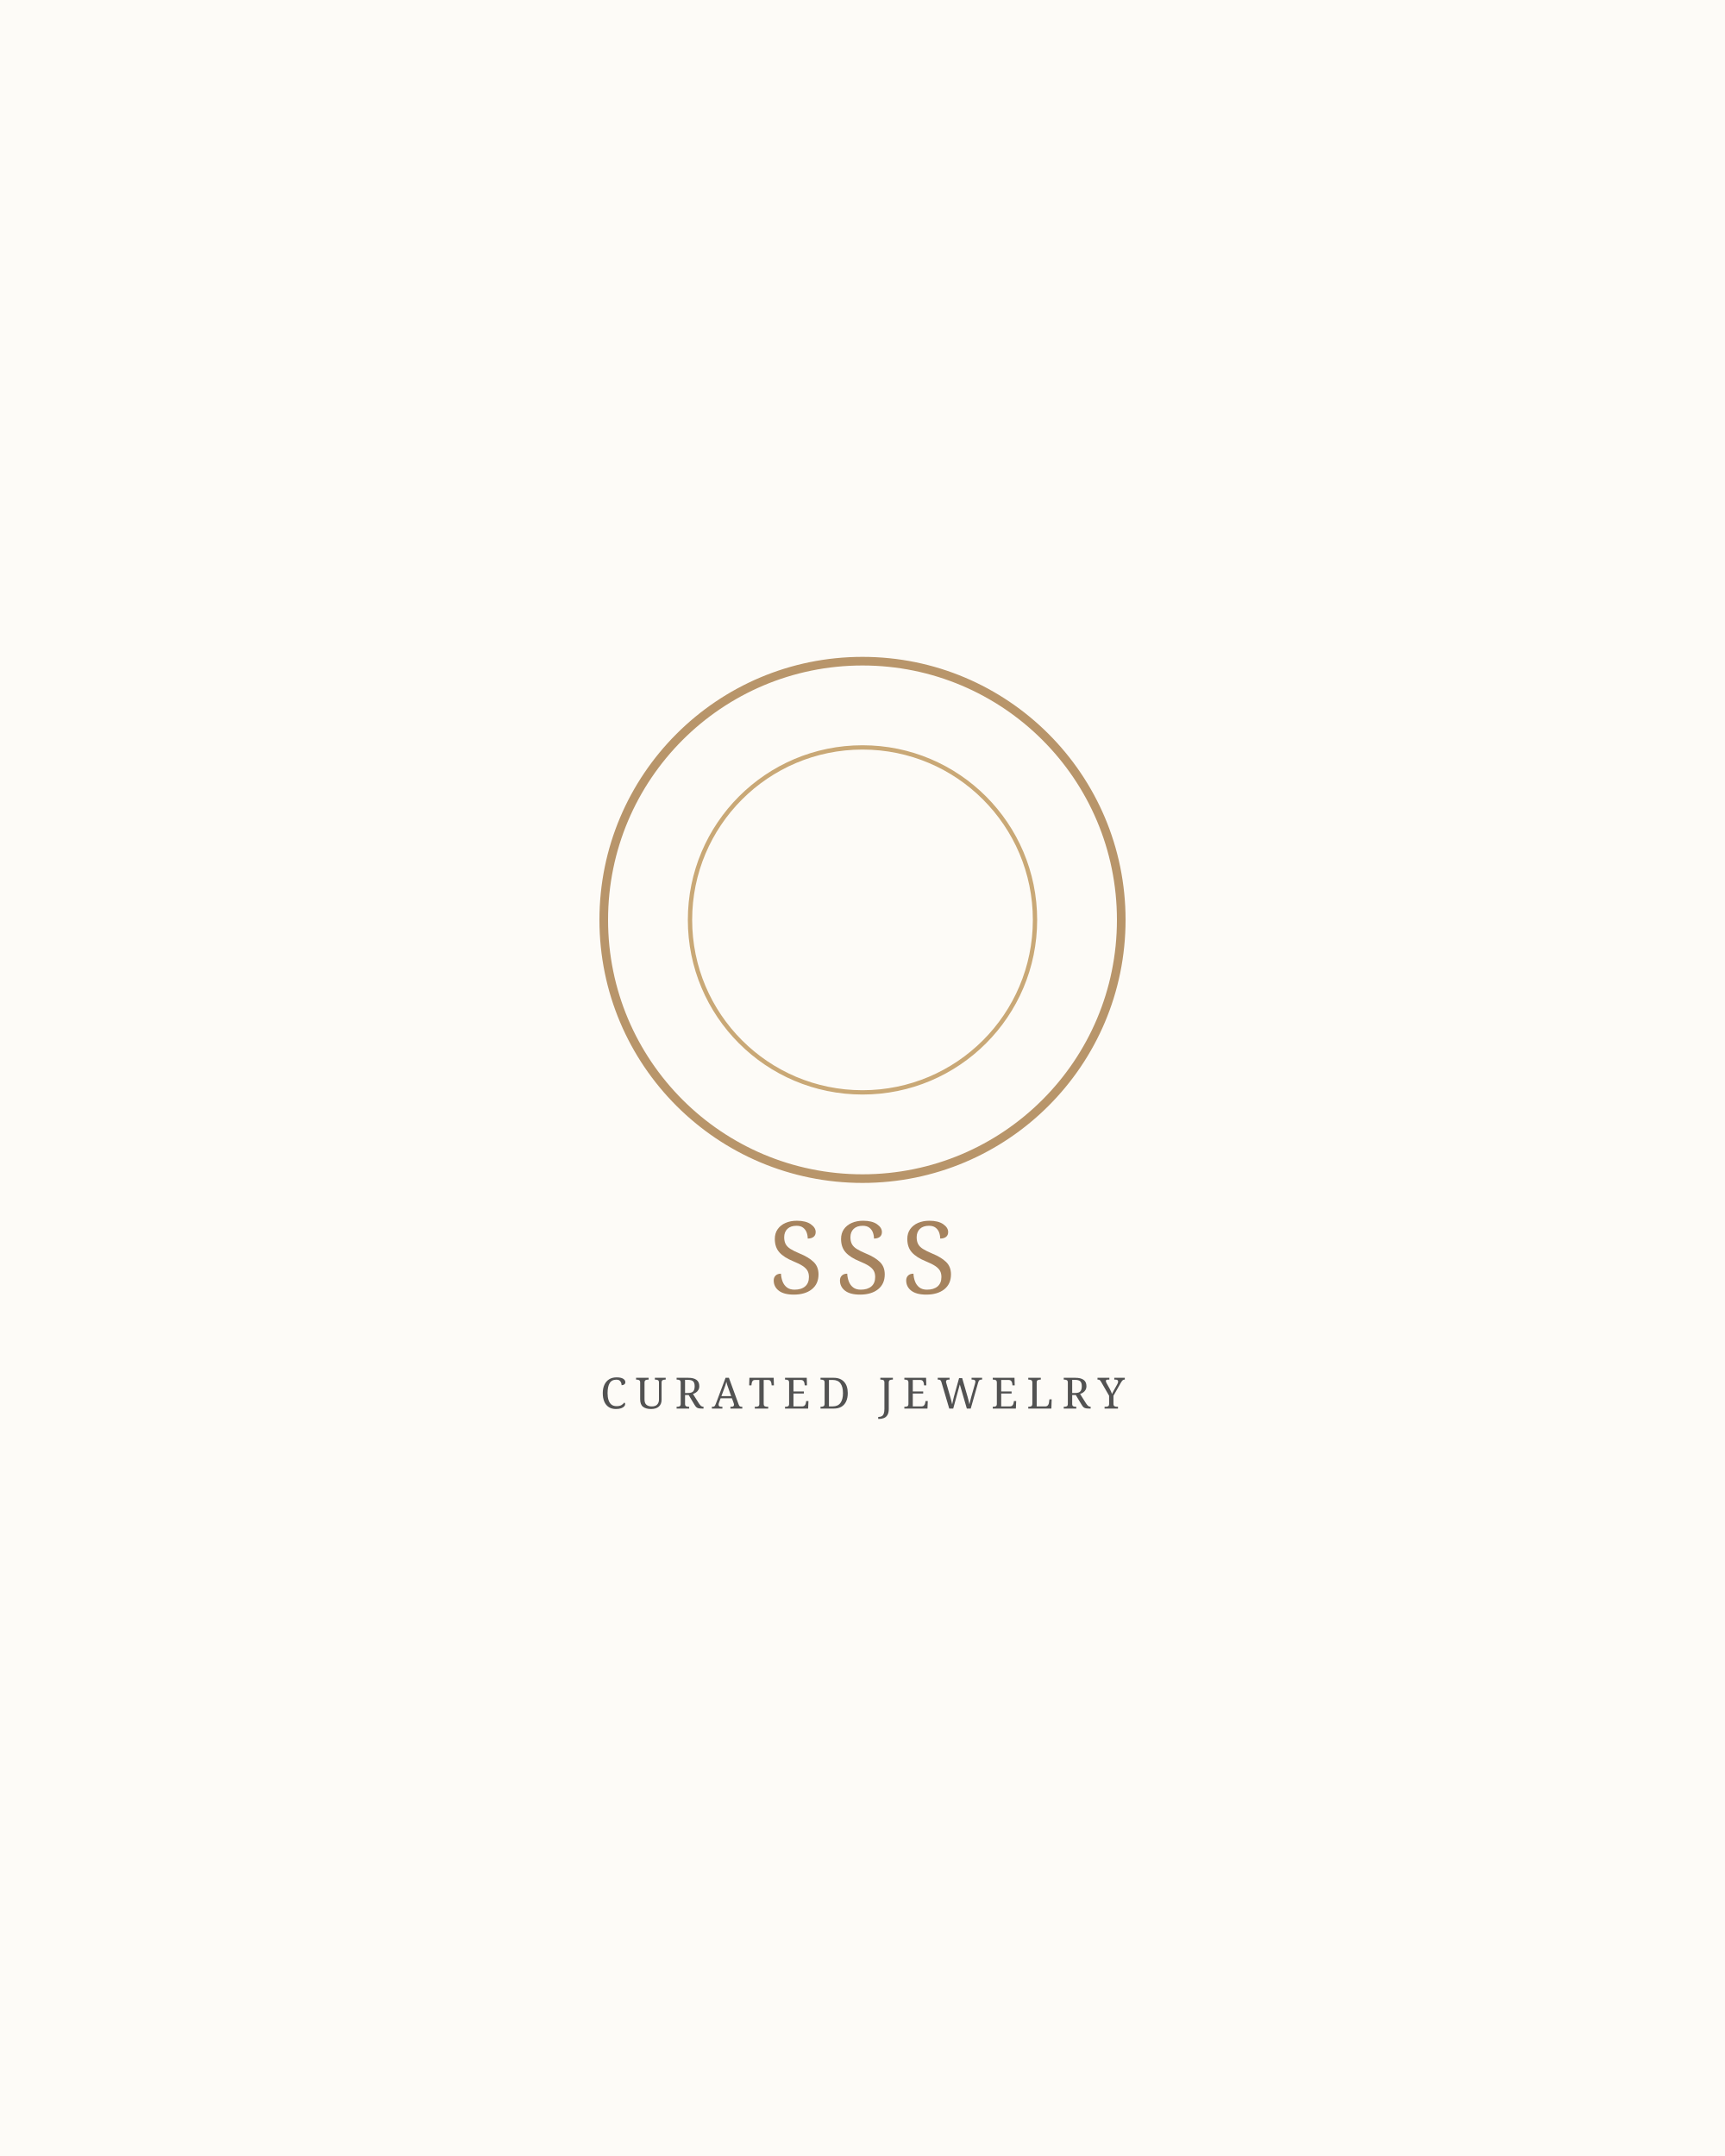
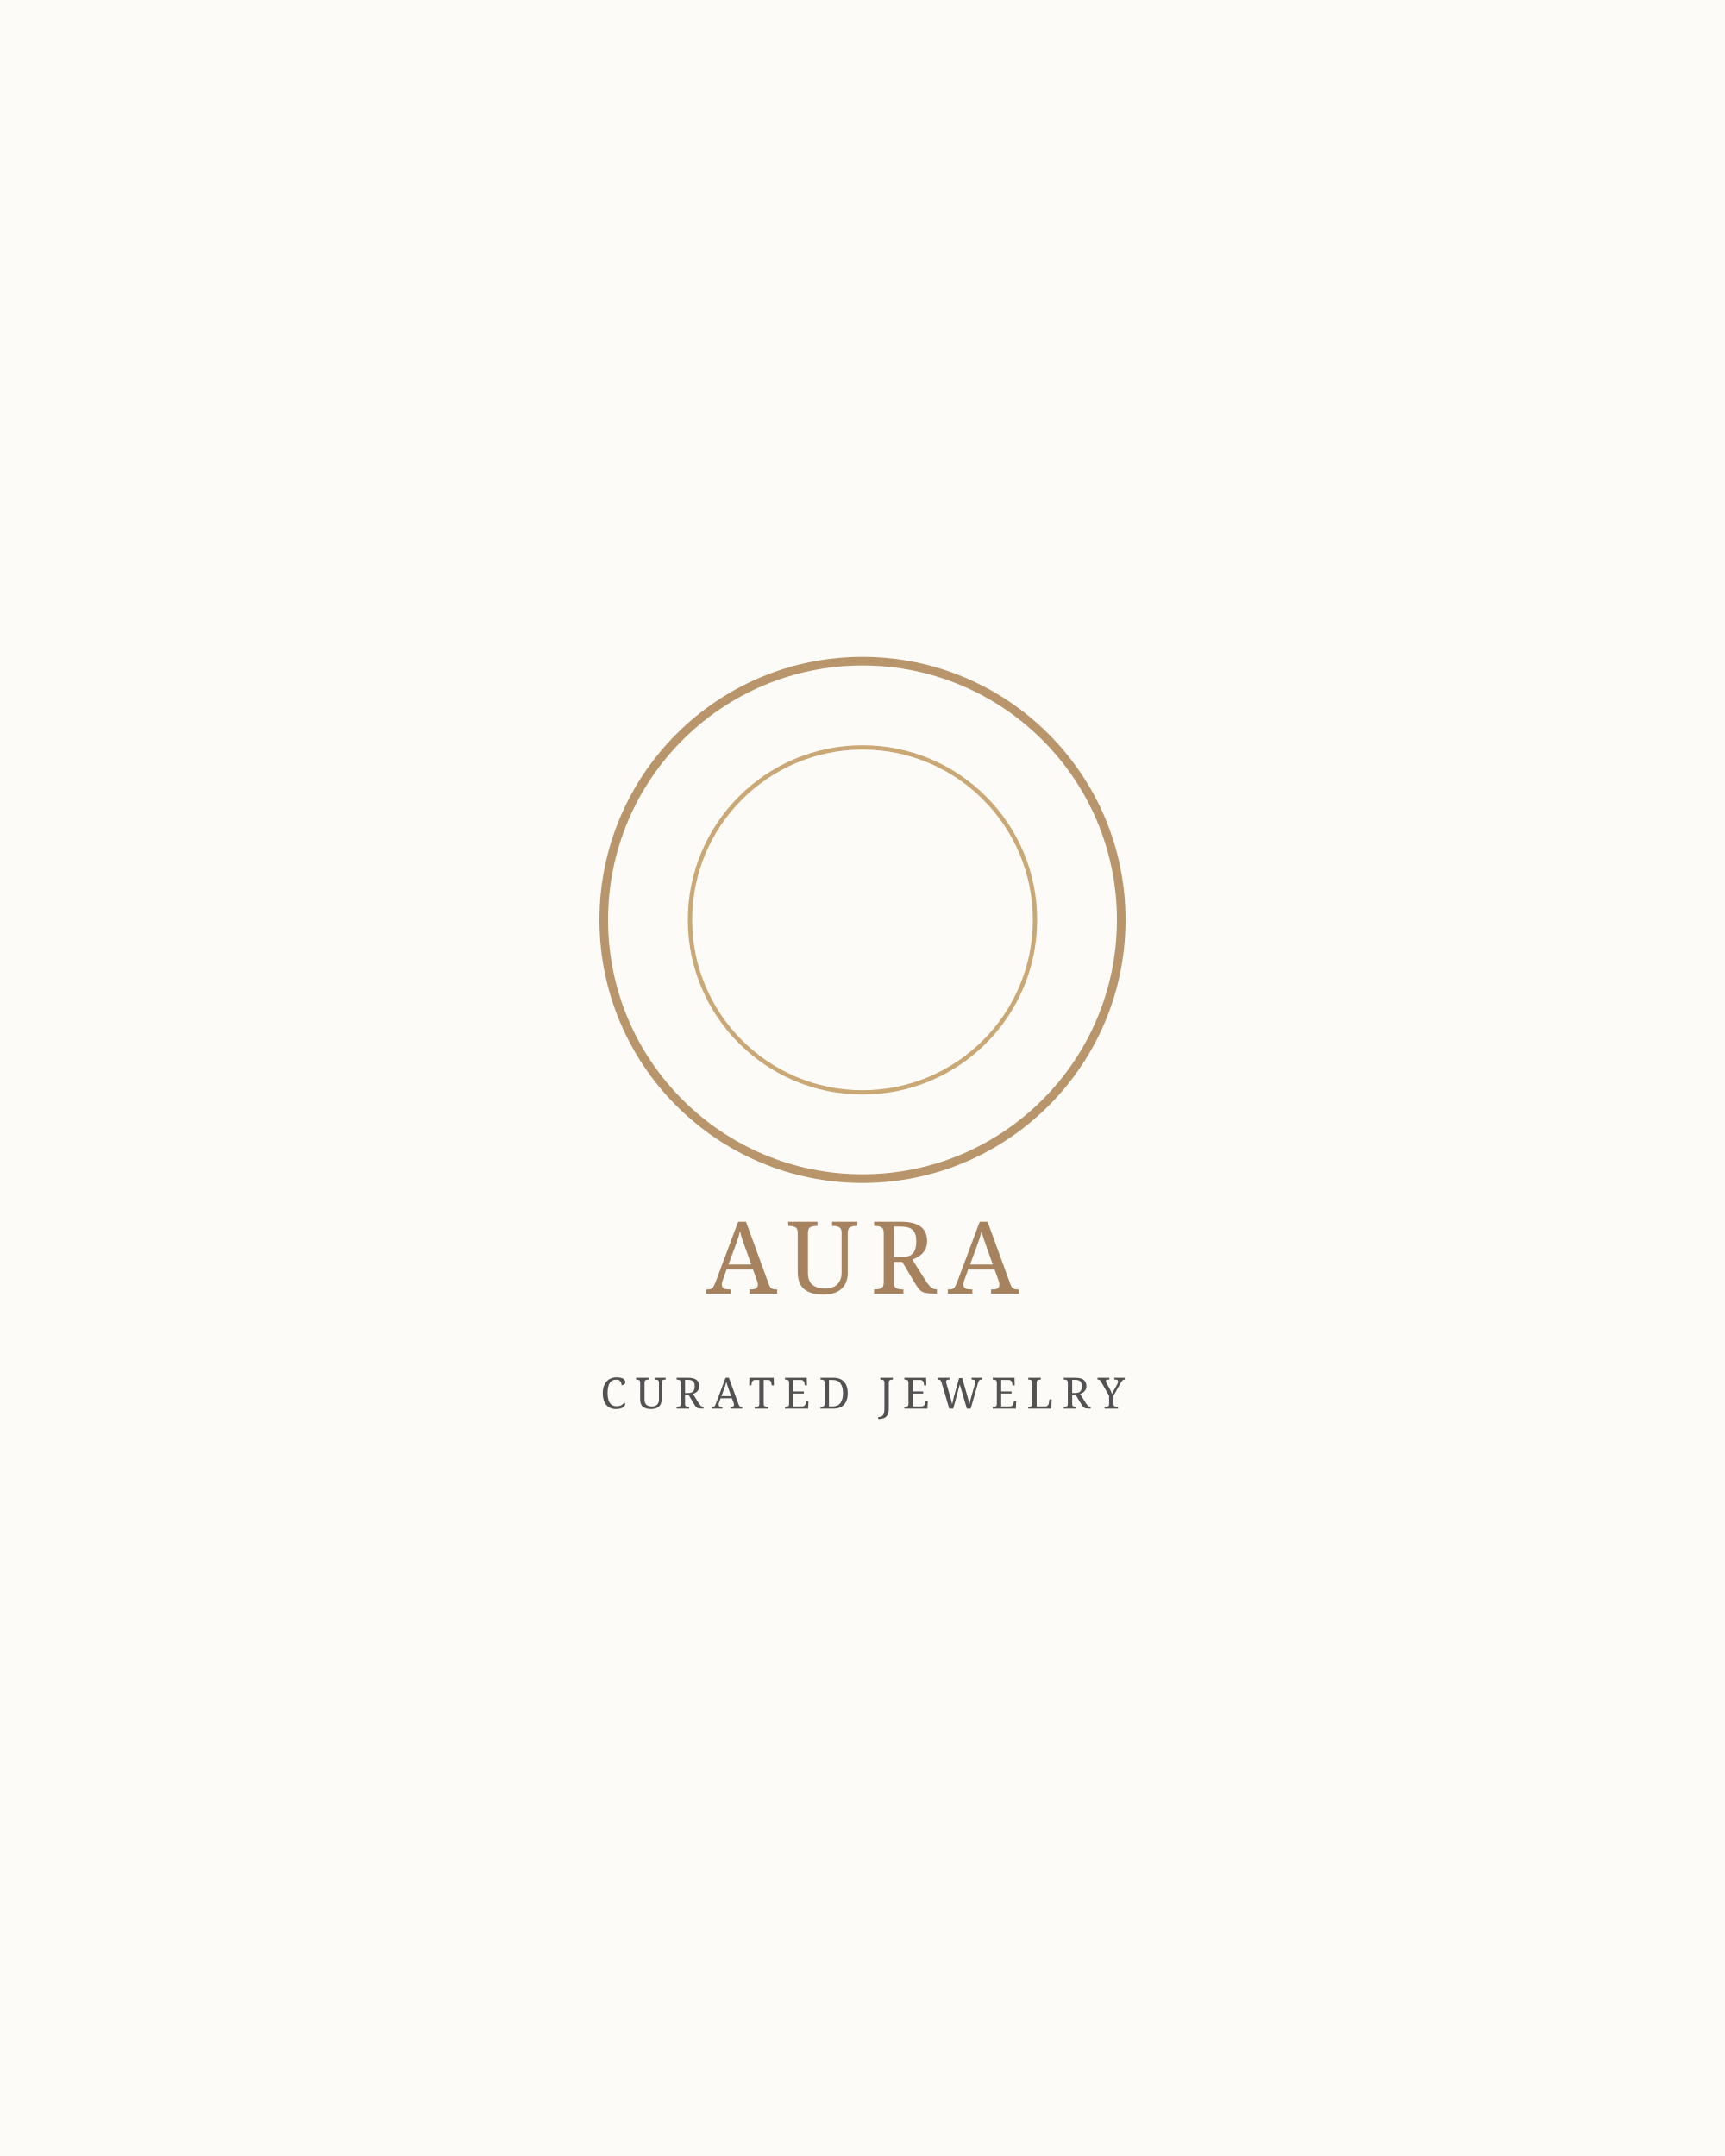
<svg xmlns="http://www.w3.org/2000/svg" width="1200" height="1500" viewBox="0 0 1200 1500">
  <rect width="1200" height="1500" fill="#FDFBF7" />
  <circle cx="600" cy="640" r="180" fill="none" stroke="#B8956A" stroke-width="6" />
  <circle cx="600" cy="640" r="120" fill="none" stroke="#C9A876" stroke-width="3" />
-   <text x="600" y="900" text-anchor="middle" font-family="Georgia, serif" font-size="70" letter-spacing="8" fill="#A6835E">SSS</text>
+   <text x="600" y="900" text-anchor="middle" font-family="Georgia, serif" font-size="70" letter-spacing="8" fill="#A6835E">AURA</text>
  <text x="600" y="980" text-anchor="middle" font-family="Georgia, serif" font-size="30" letter-spacing="6" fill="#525252">CURATED JEWELRY</text>
</svg>
